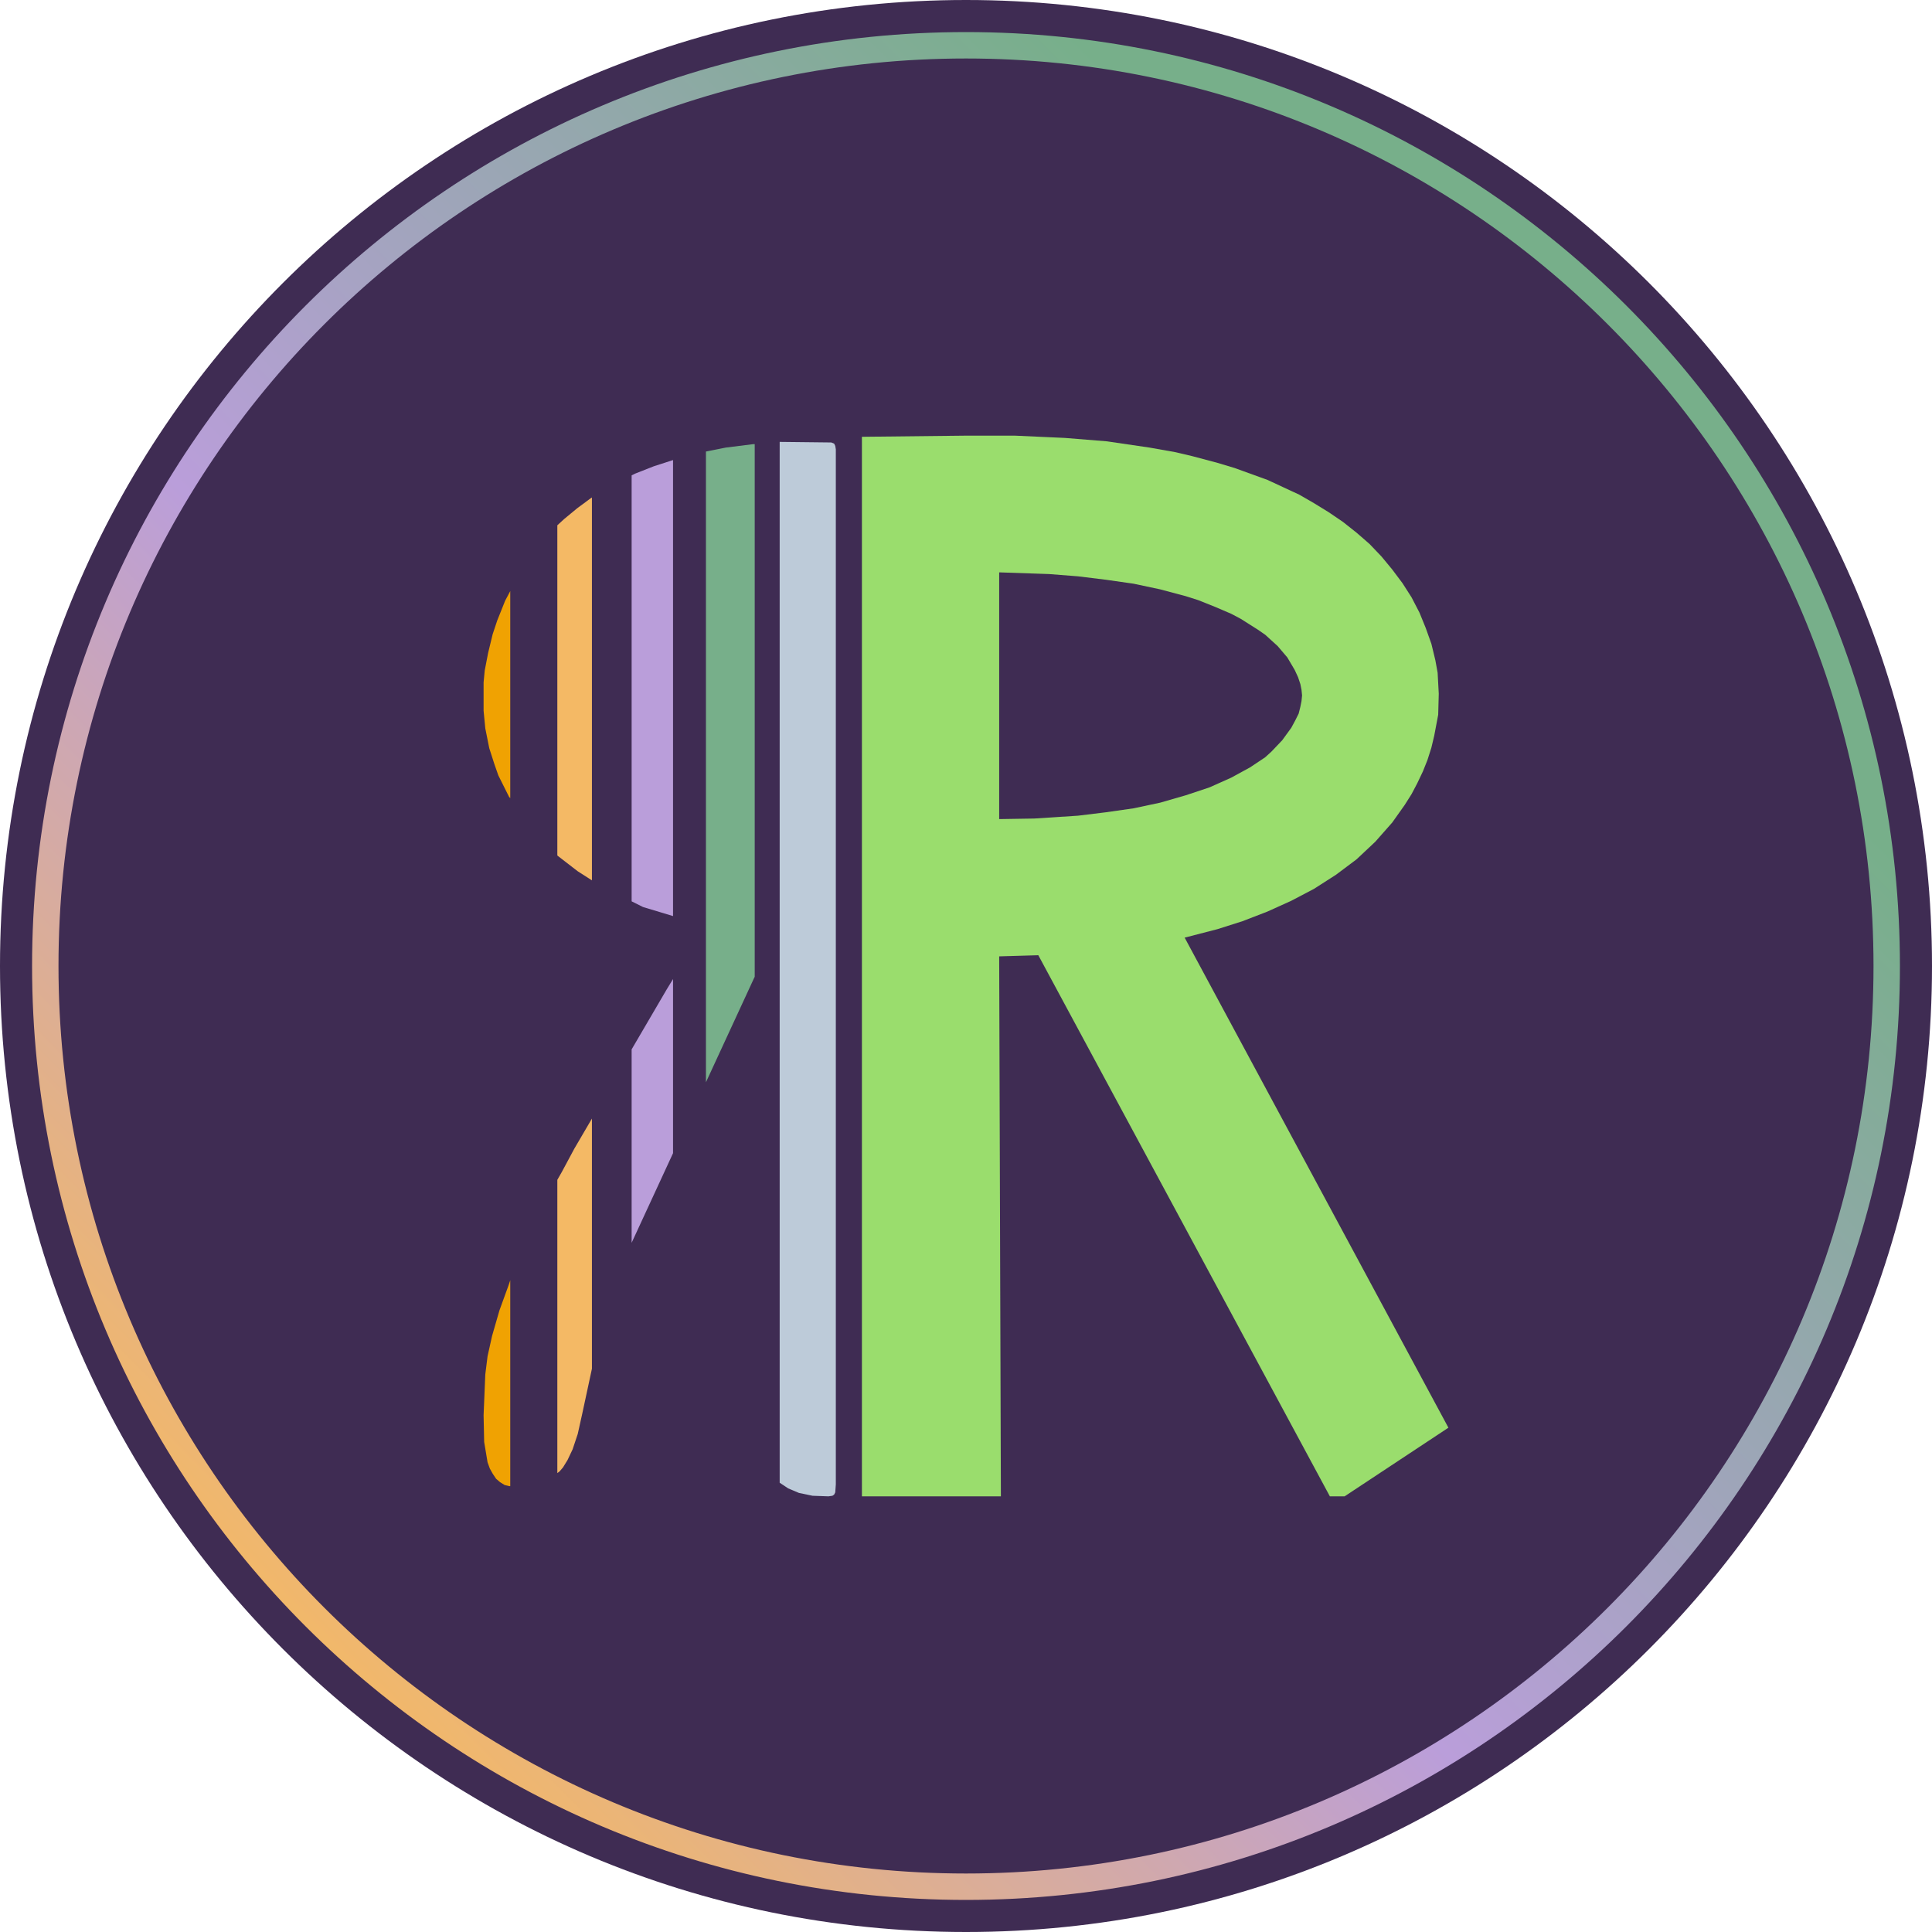
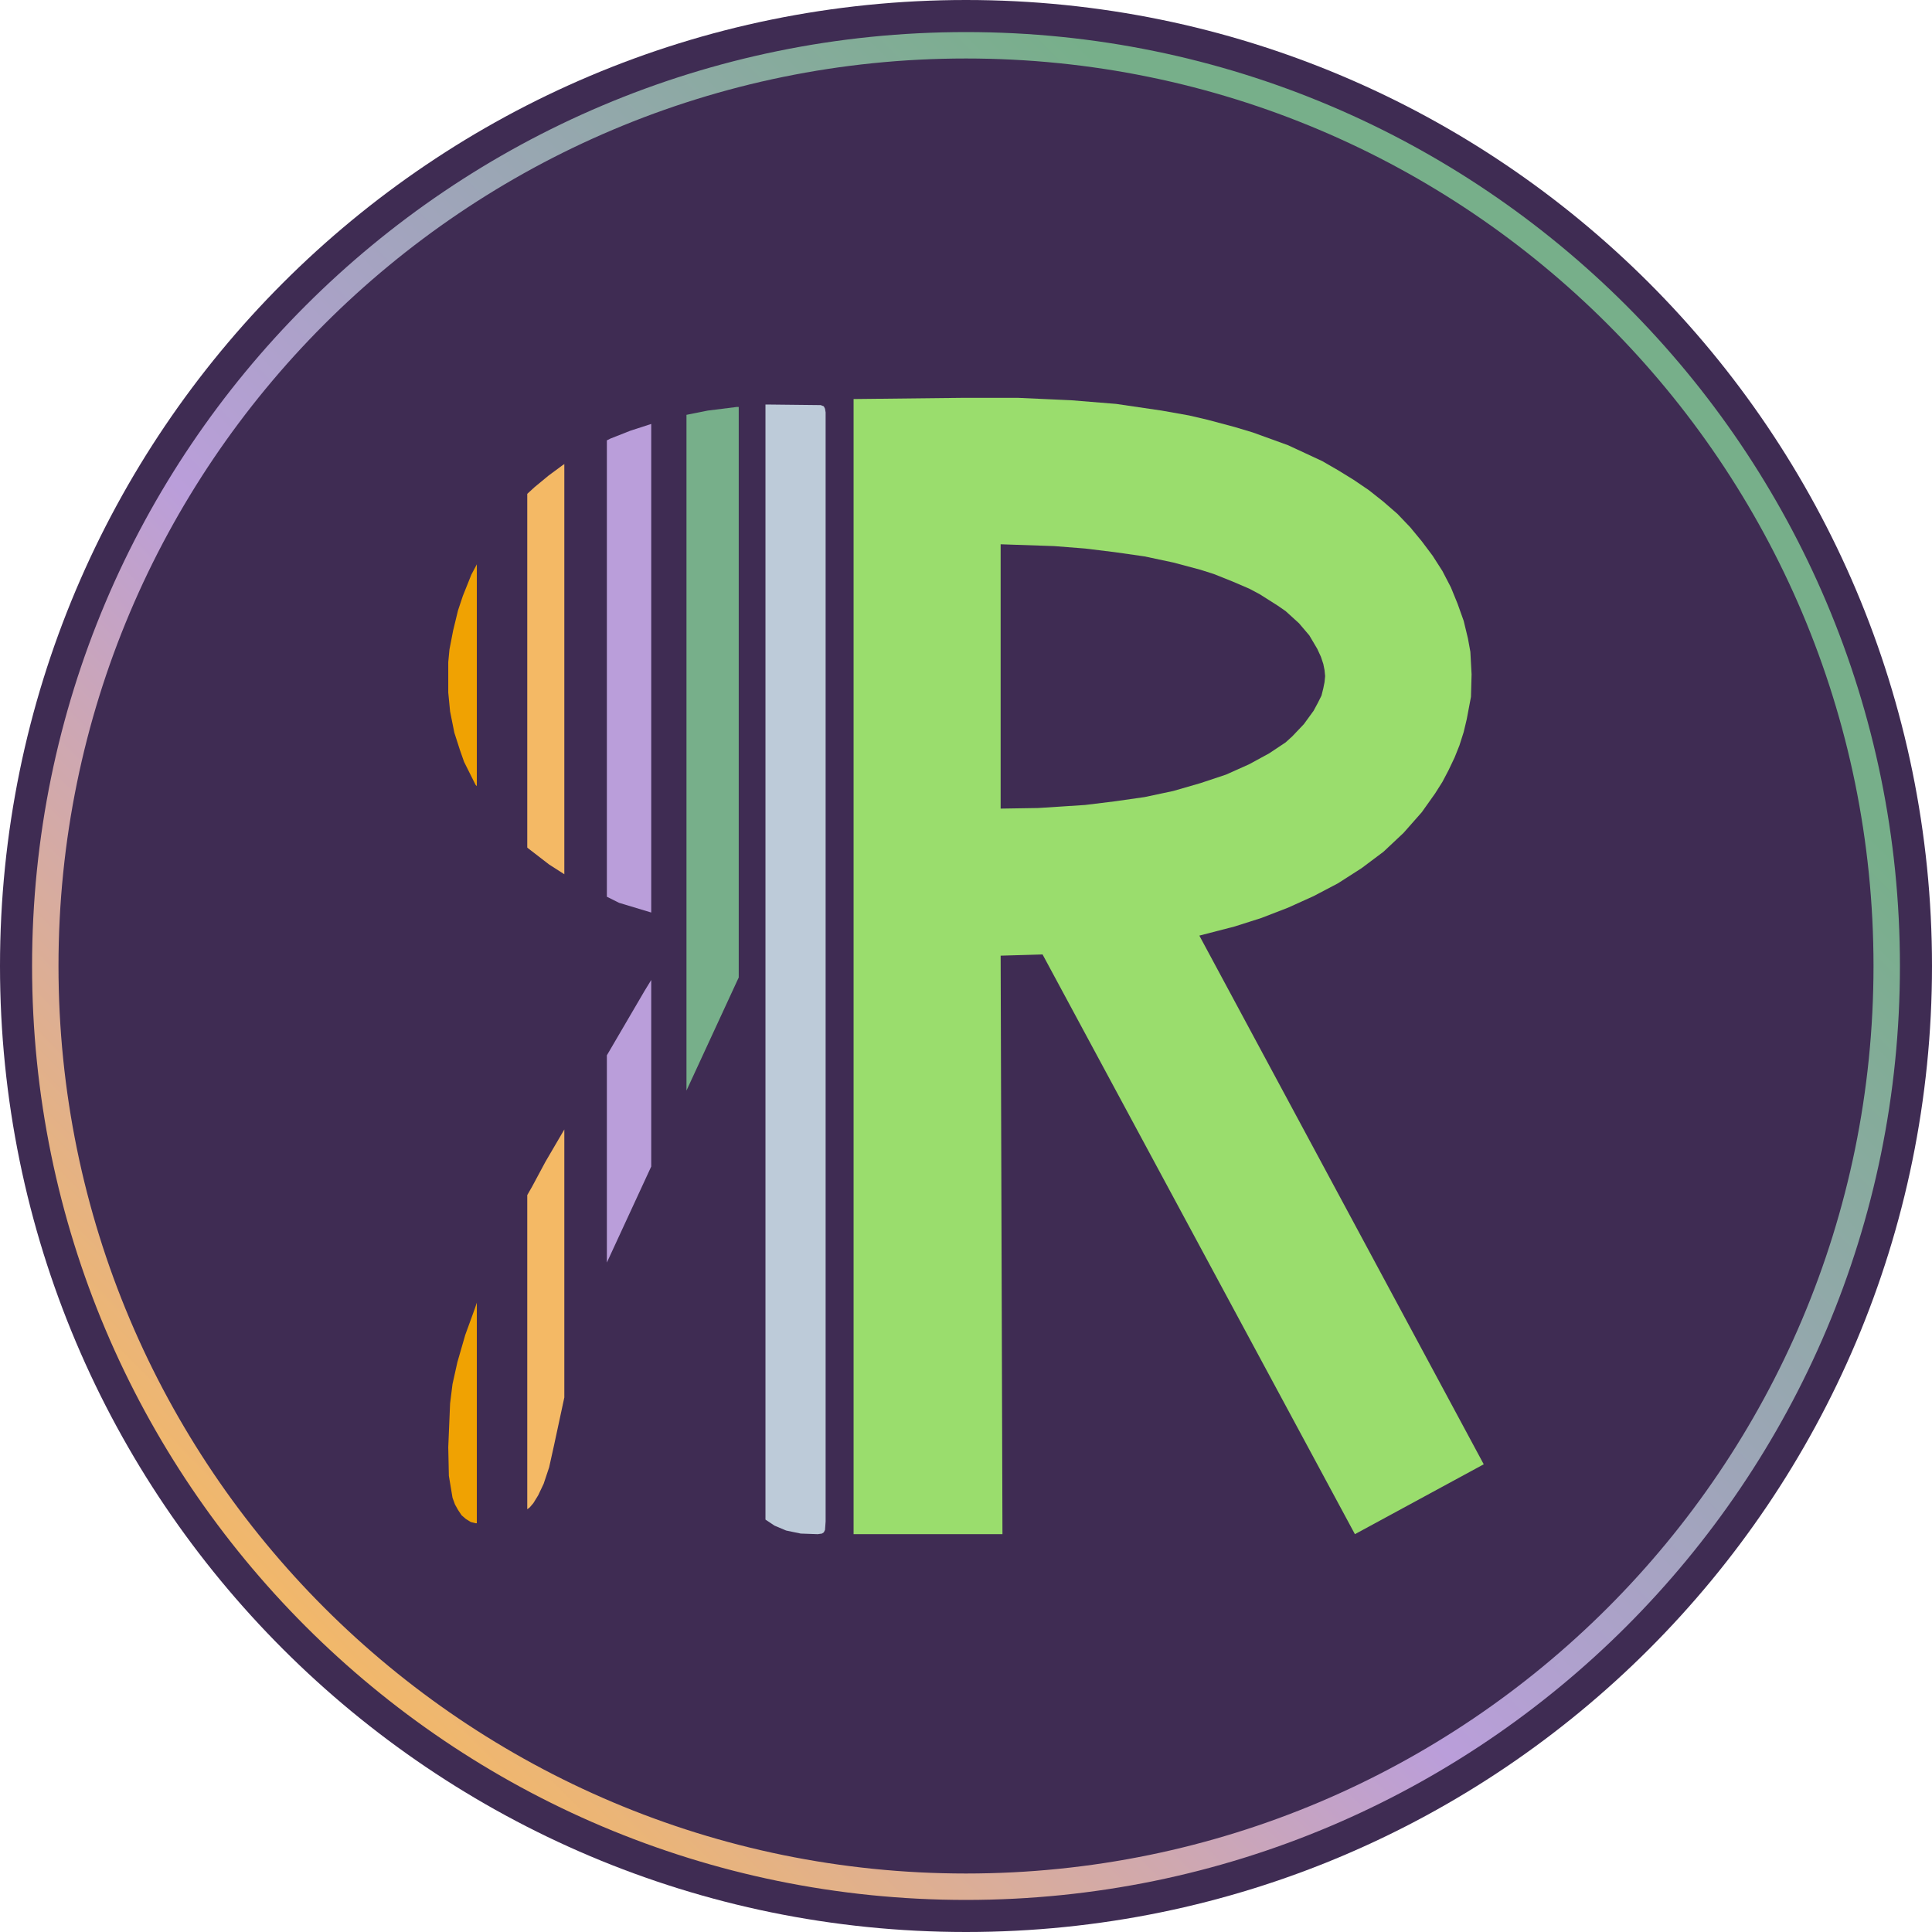
<svg xmlns="http://www.w3.org/2000/svg" viewBox="0 0 1024 1024" width="1024" height="1024" role="img" aria-label="Enterprise-R">
  <defs>
    <linearGradient id="ring-gradient" gradientUnits="userSpaceOnUse" x1="149.96" y1="874.04" x2="1000.00" y2="24.00">
      <stop offset="0" stop-color="#F4B965" />
      <stop offset="0.33" stop-color="#BA9EDA" />
      <stop offset="0.75" stop-color="#77AF8A" />
      <stop offset="1" stop-color="#77AF8A" />
    </linearGradient>
  </defs>
  <g id="backdrop">
    <circle id="disc" cx="512.0" cy="512.0" r="512.0" fill="#3F2C53" />
  </g>
  <g id="ring">
    <circle cx="512.0" cy="512.0" r="488" fill="none" stroke="url(#ring-gradient)" stroke-width="14" />
  </g>
-   <g transform="translate(512.000,512.000) scale(0.30063) translate(-918.500,614.000)">
+   <g transform="translate(512.000,512.000) scale(0.32208) translate(-920.000,614.000)">
    <g id="logo">
-       <path id="r-sage" fill="#9ADD6D" fill-rule="evenodd" d="M980 321H735V-1547L917 -1549H1005L1093 -1545L1167 -1539L1242 -1528L1287 -1520L1317 -1513L1362 -1501L1392 -1492L1450 -1471L1478 -1458L1506 -1445L1532 -1430L1558 -1414L1583 -1397L1607 -1378L1630 -1358L1651 -1336L1670 -1313L1688 -1289L1704 -1264L1718 -1237L1729 -1210L1739 -1182L1746 -1153L1750 -1131L1752 -1094L1751 -1057L1744 -1020L1739 -999L1732 -977L1724 -957L1714 -936L1704 -917L1692 -898L1670 -867L1640 -833L1607 -802L1571 -775L1532 -750L1492 -729L1450 -710L1406 -693L1362 -679L1304 -664L1769 200L1586 321H1560L1046 -633L977 -631ZM977 -873 1039 -874 1116 -879 1165 -885 1214 -892 1261 -902 1306 -915 1348 -929 1386 -946 1419 -964 1446 -982 1457 -992 1476 -1012 1492 -1034 1499 -1047 1505 -1059 1508 -1071 1510 -1081 1511 -1091 1510 -1101 1508 -1111 1504 -1123 1498 -1136 1485 -1158 1468 -1178 1446 -1198 1433 -1207 1403 -1226 1386 -1235 1358 -1247 1328 -1259 1306 -1266 1261 -1278 1214 -1288 1165 -1295 1116 -1301 1065 -1305 977 -1308Z" />
+       <path id="r-sage" fill="#9ADD6D" fill-rule="evenodd" d="M980 321H735V-1547L917 -1549H1005L1093 -1545L1167 -1539L1242 -1528L1287 -1520L1317 -1513L1362 -1501L1392 -1492L1450 -1471L1478 -1458L1506 -1445L1532 -1430L1558 -1414L1583 -1397L1607 -1378L1630 -1358L1651 -1336L1670 -1313L1688 -1289L1704 -1264L1718 -1237L1729 -1210L1739 -1182L1746 -1153L1750 -1131L1752 -1094L1751 -1057L1744 -1020L1739 -999L1732 -977L1724 -957L1714 -936L1704 -917L1692 -898L1670 -867L1640 -833L1607 -802L1571 -775L1532 -750L1492 -729L1450 -710L1406 -693L1362 -679L1304 -664L1772 206L1560 321L1046 -633L977 -631ZM977 -873 1039 -874 1116 -879 1165 -885 1214 -892 1261 -902 1306 -915 1348 -929 1386 -946 1419 -964 1446 -982 1457 -992 1476 -1012 1492 -1034 1499 -1047 1505 -1059 1508 -1071 1510 -1081 1511 -1091 1510 -1101 1508 -1111 1504 -1123 1498 -1136 1485 -1158 1468 -1178 1446 -1198 1433 -1207 1403 -1226 1386 -1235 1358 -1247 1328 -1259 1306 -1266 1261 -1278 1214 -1288 1165 -1295 1116 -1301 1065 -1305 977 -1308Z" />
      <g id="ship-trail">
        <path fill="#F0A202" d="M115 -910 113 -912 94 -950 87 -970 78 -998 71 -1033 68 -1064V-1114L70 -1135L76 -1166L84 -1199L92 -1223L106 -1258L115 -1275ZM115 303H113L105 301L97 296L90 290L84 281L79 272L75 261L69 225L68 178L71 106L75 74L83 38L96 -7L112 -51L115 -60Z" />
        <path fill="#F4B965" d="M198 -1391 210 -1402 233 -1421 256 -1438 259 -1440V-765L234 -781L199 -808L198 -809ZM198 -237 206 -251 228 -292 259 -345V96L242 175L234 211L225 238L216 257L208 270L202 277L198 280Z" />
        <path fill="#BA9EDA" d="M329 -1479 335 -1482 368 -1495 402 -1506V-702L349 -718L329 -728ZM329 -467 391 -573 402 -591V-284L329 -126Z" />
        <path fill="#77AF8A" d="M460 -1521 495 -1528 543 -1534H546V-595L545 -593L460 -409Z" />
        <path fill="#BDCBD9" d="M689 300 688 314 686 318 683 320 676 321 648 320 624 315 605 307 590 297V-1538H592L681 -1537L686 -1535L688 -1531L689 -1525Z" />
      </g>
    </g>
  </g>
</svg>
